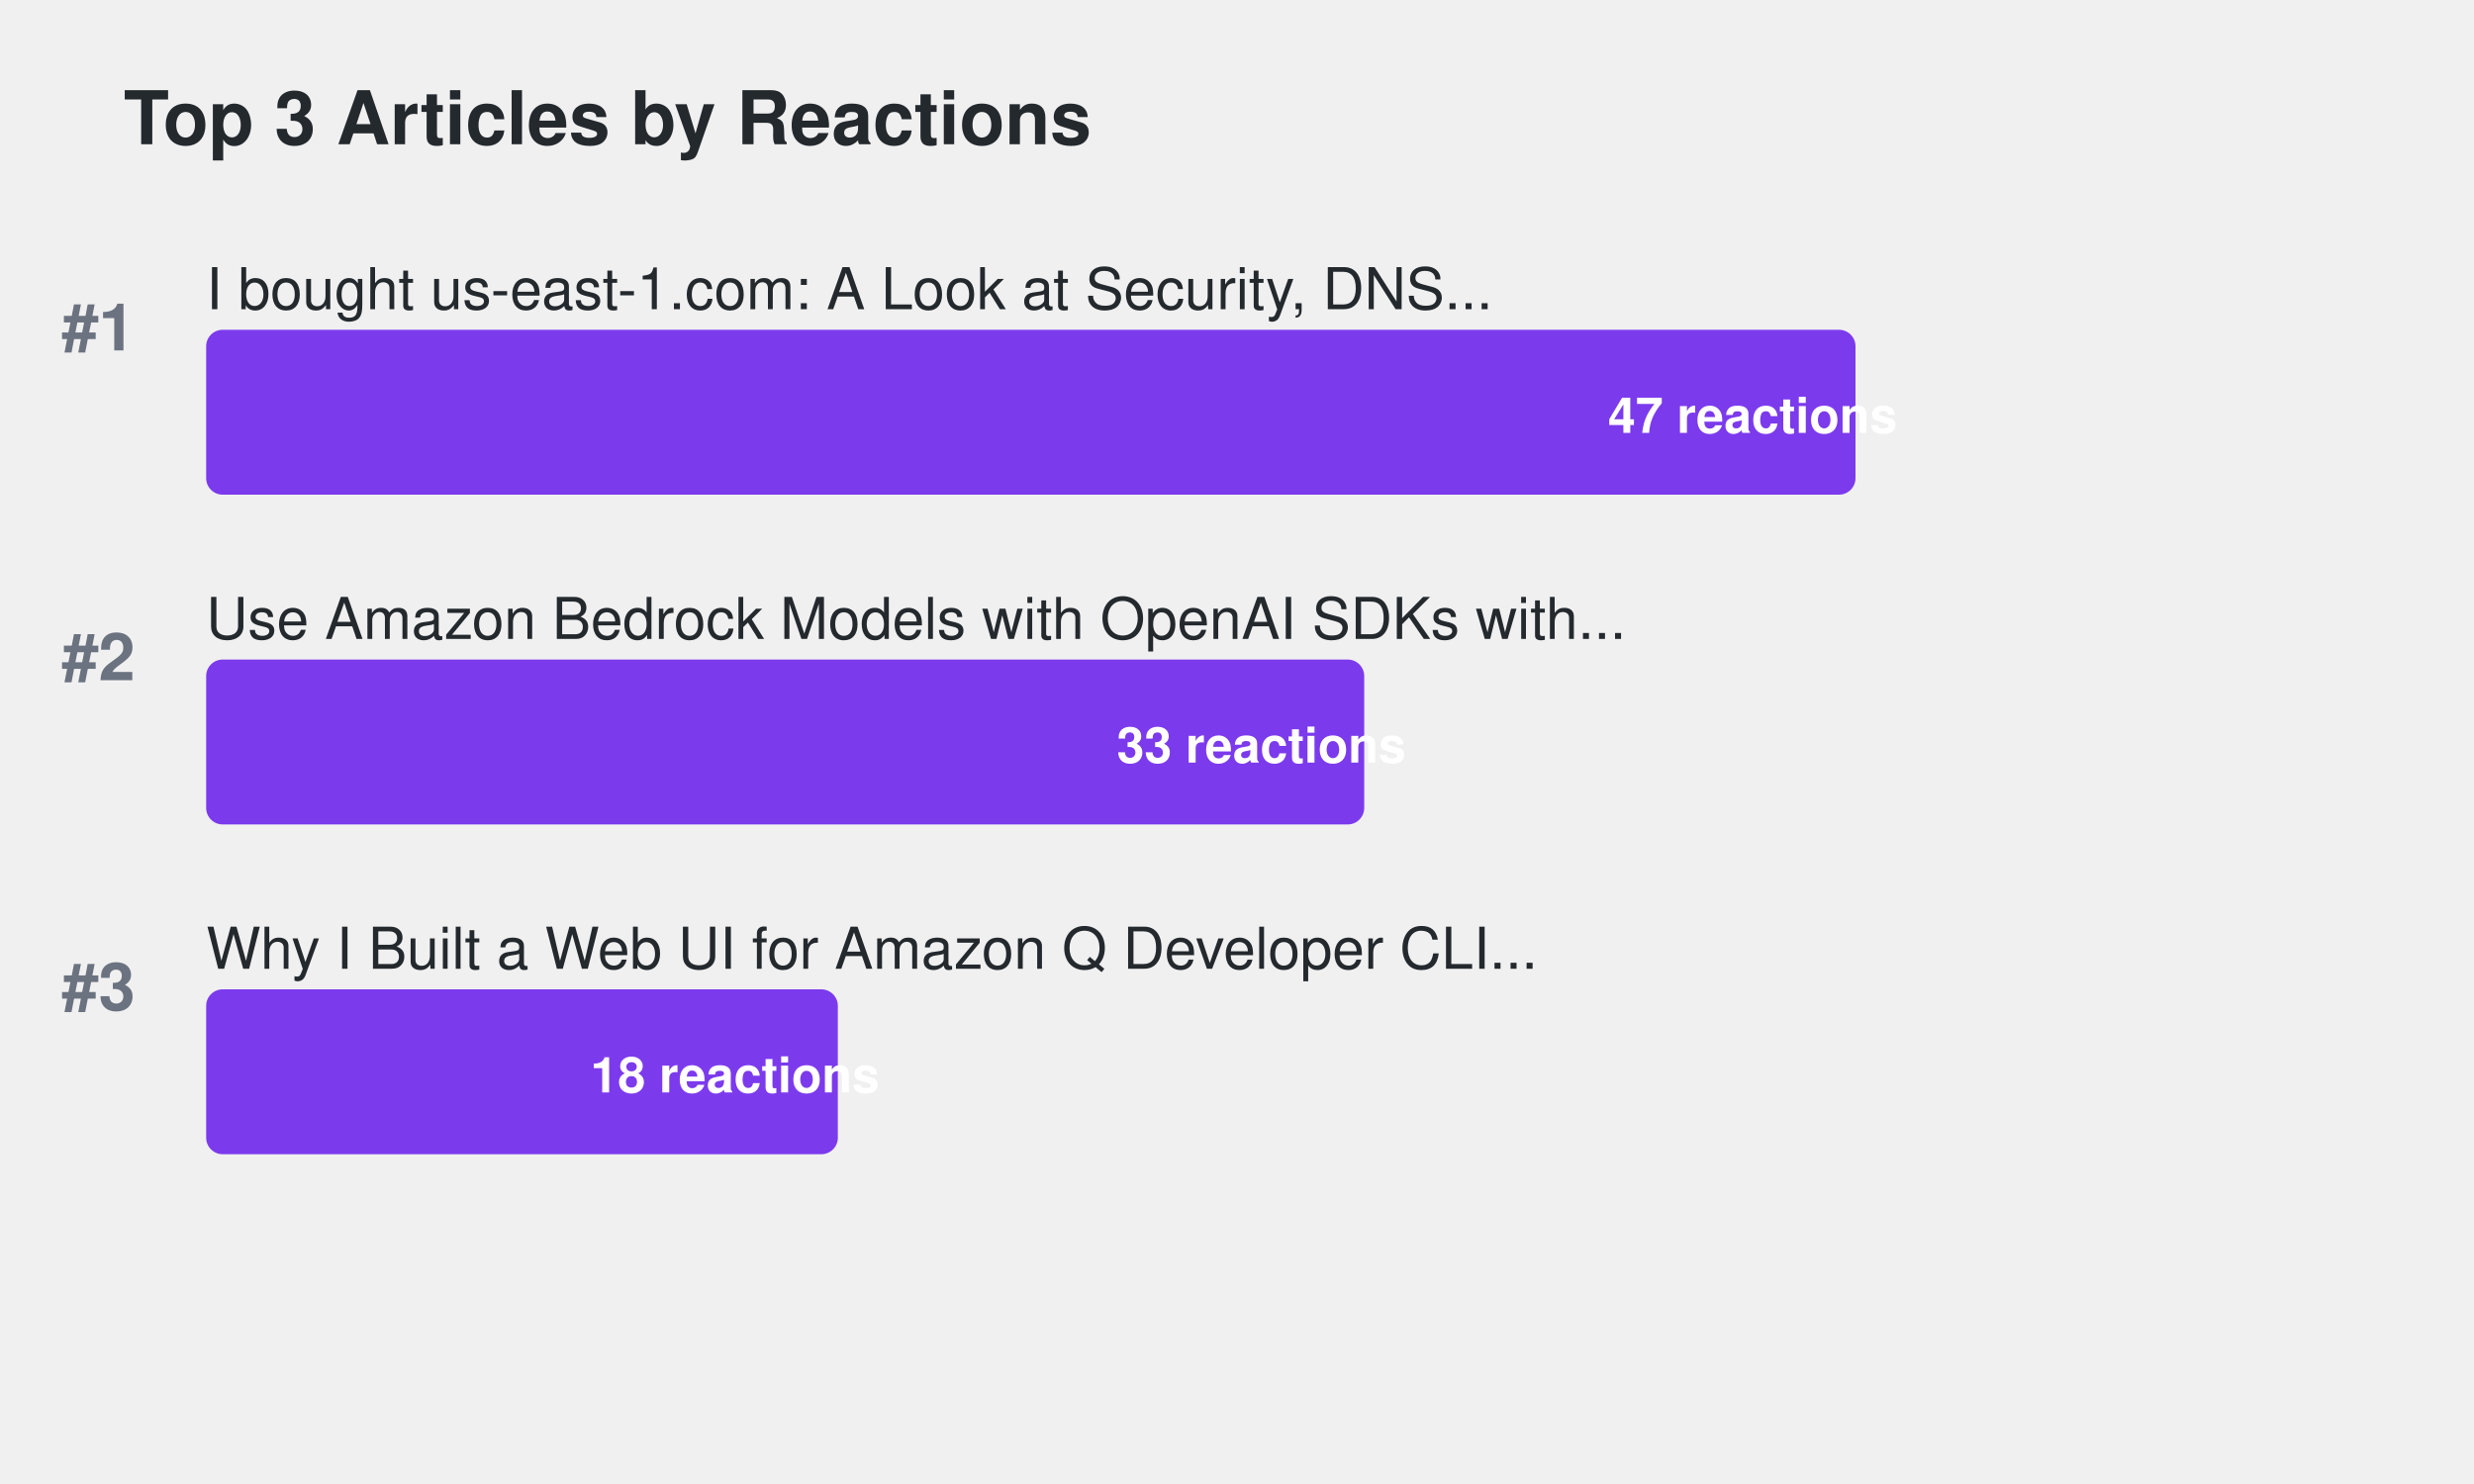
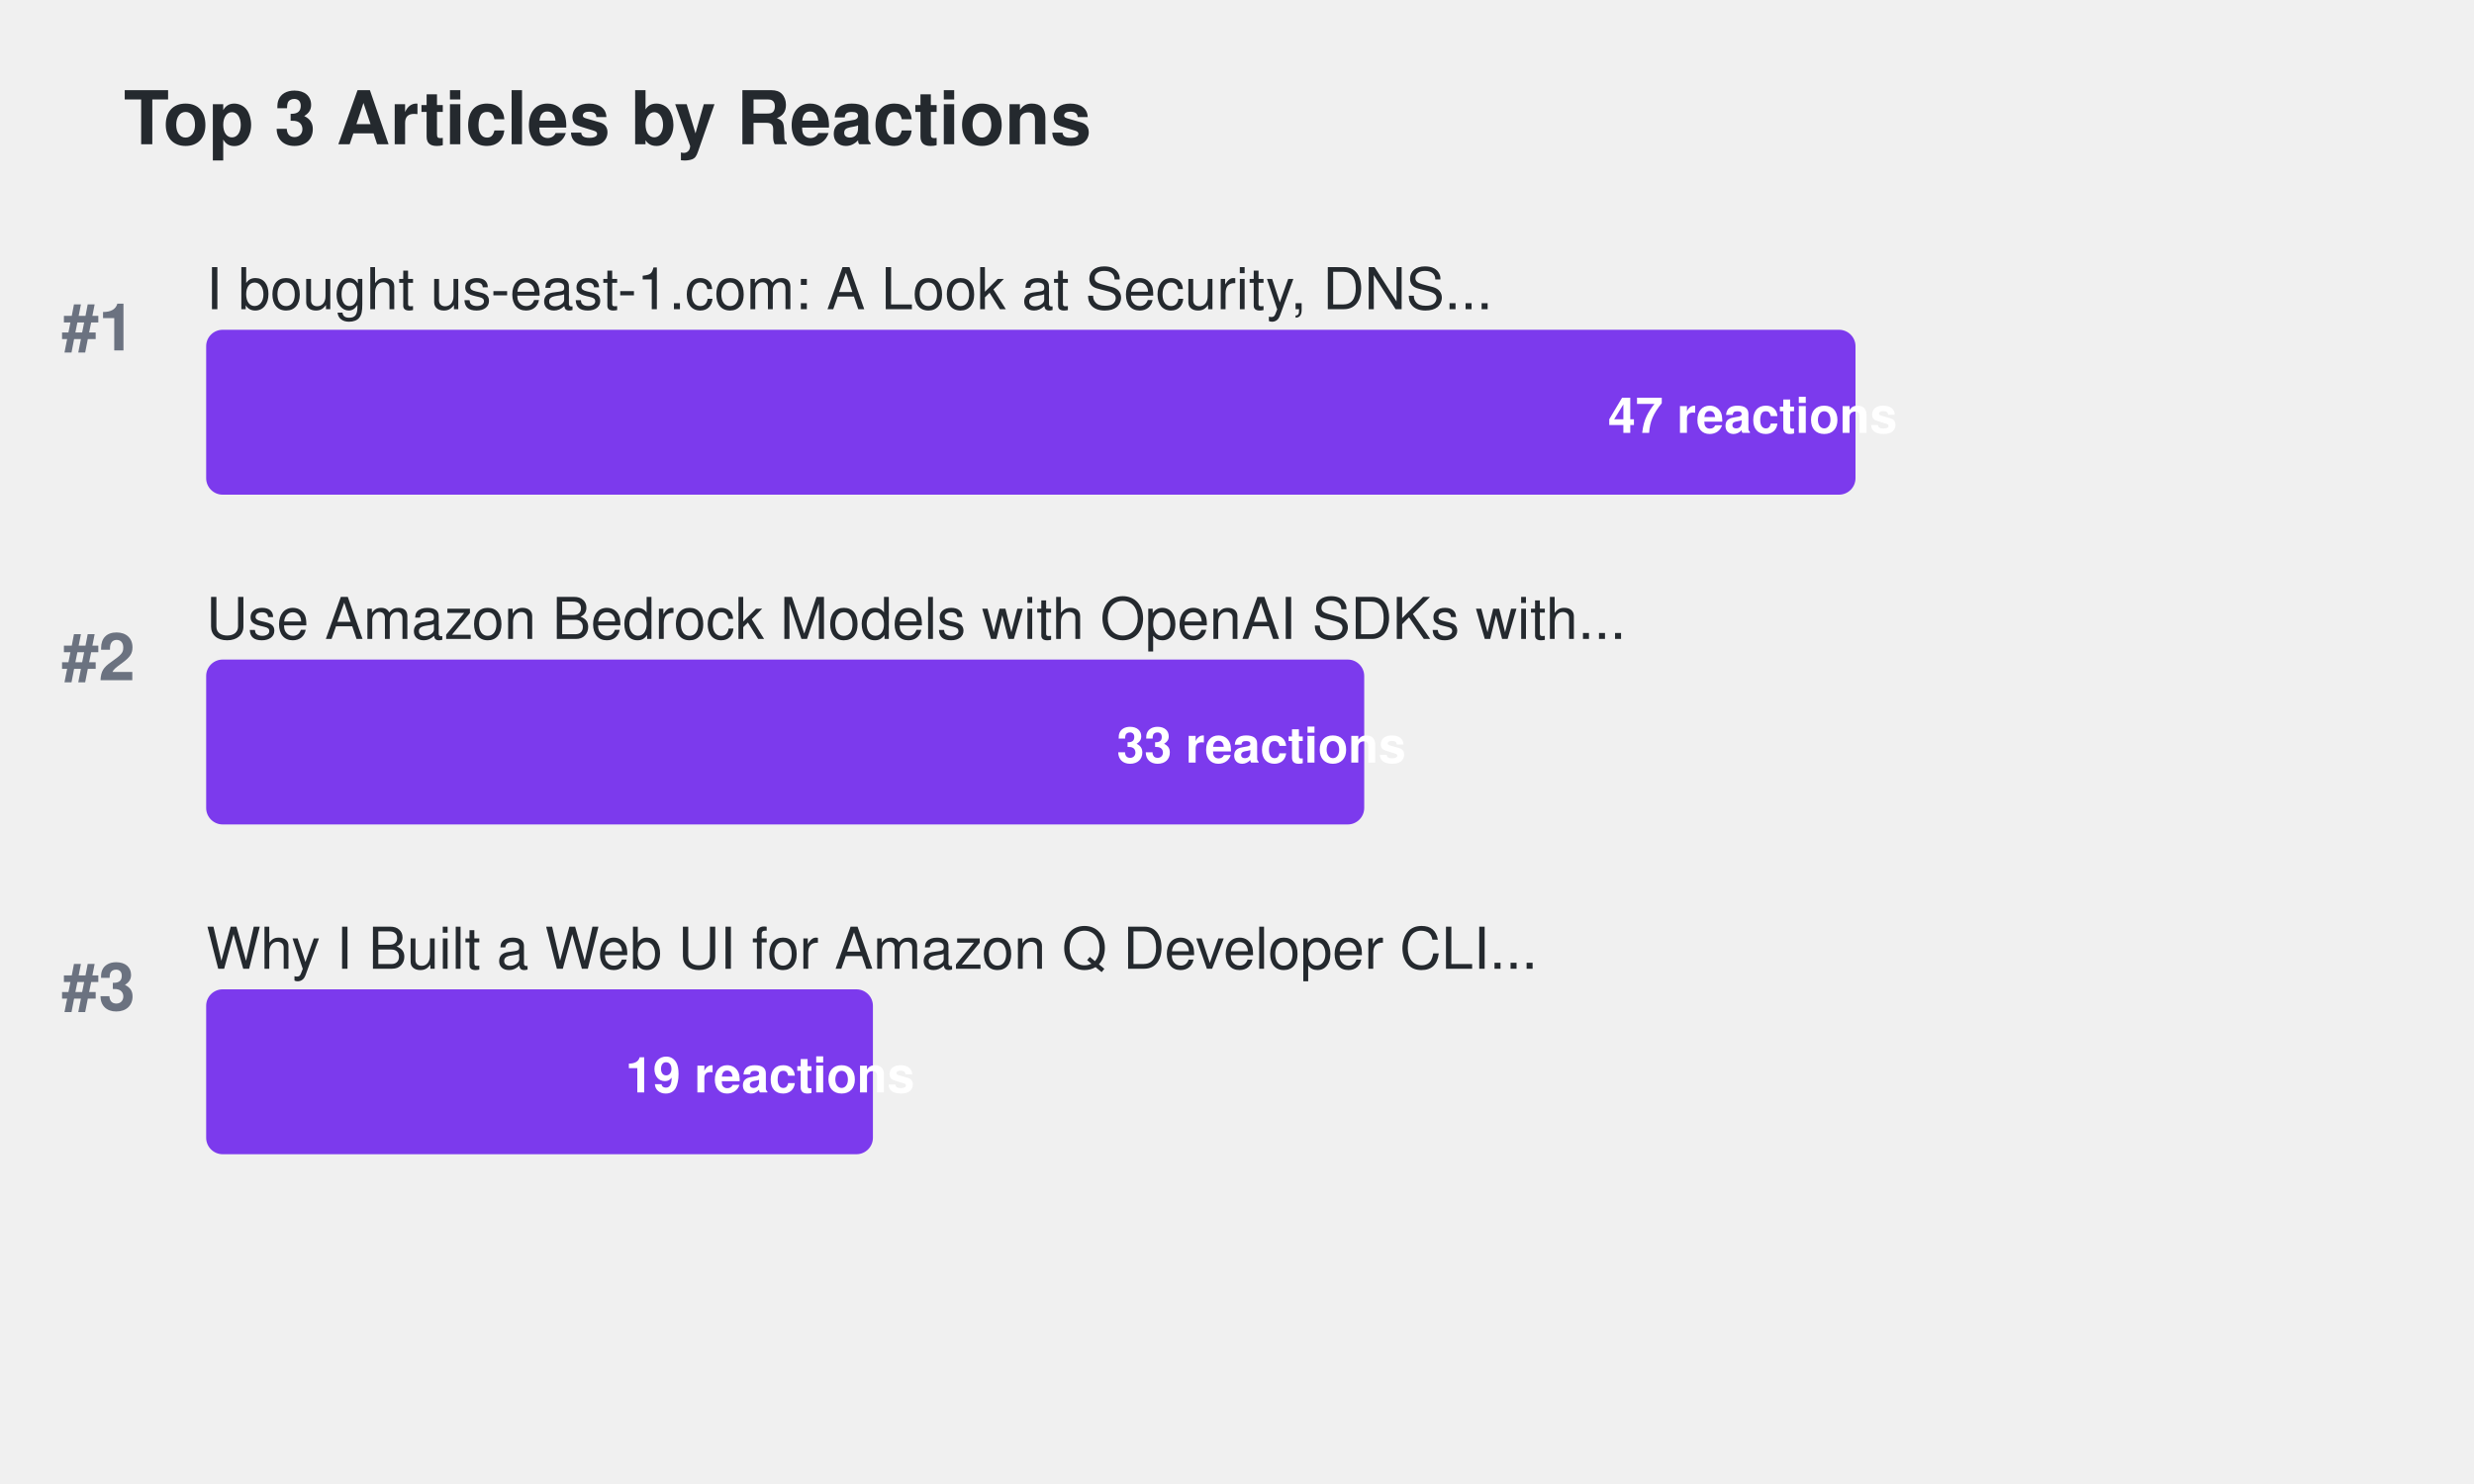
<svg xmlns="http://www.w3.org/2000/svg" width="600" height="360">
  <defs>
    <style>
.title { font-family: -apple-system, BlinkMacSystemFont, "Segoe UI", Helvetica, Arial, sans-serif; font-size: 18px; font-weight: 600; fill: #24292e; }
.article-title { font-family: -apple-system, BlinkMacSystemFont, "Segoe UI", Helvetica, Arial, sans-serif; font-size: 14px; font-weight: 500; fill: #24292e; }
.metric-value { font-family: -apple-system, BlinkMacSystemFont, "Segoe UI", Helvetica, Arial, sans-serif; font-size: 12px; font-weight: 600; fill: #ffffff; }
.rank { font-family: -apple-system, BlinkMacSystemFont, "Segoe UI", Helvetica, Arial, sans-serif; font-size: 16px; font-weight: 700; fill: #6b7280; }
.bar { rx: 4; ry: 4; }
.bar:hover { opacity: 0.8; cursor: pointer; }
a { text-decoration: none; }
a:hover .article-title { fill: #0969da; text-decoration: underline; }
a:hover .bar { opacity: 0.9; }
</style>
  </defs>
  <text x="30" y="35" class="title">Top 3 Articles by Reactions</text>
  <text x="15" y="85" class="rank">#1</text>
  <a href="https://dev.to/aws-builders/i-bought-us-east-1com-a-look-at-security-dns-traffic-and-protecting-aws-users-15ng" target="_blank">
    <text x="50" y="75" class="article-title">I bought us-east-1.com: A Look at Security, DNS...</text>
    <rect x="50" y="80" width="400.0" height="40" fill="#7c3aed" class="bar">
</rect>
    <text x="390.0" y="105" class="metric-value" fill="#ffffff">47 reactions</text>
  </a>
  <text x="15" y="165" class="rank">#2</text>
  <a href="https://dev.to/aws-builders/use-amazon-bedrock-models-via-an-openai-api-compatible-serverless-endpoint-now-without-fixed-cost-5hf5" target="_blank">
    <text x="50" y="155" class="article-title">Use Amazon Bedrock Models with OpenAI SDKs with...</text>
    <rect x="50" y="160" width="280.851" height="40" fill="#7c3aed" class="bar">
</rect>
    <text x="270.851" y="185" class="metric-value" fill="#ffffff">33 reactions</text>
  </a>
  <text x="15" y="245" class="rank">#3</text>
  <a href="https://dev.to/aws-builders/why-i-built-a-web-ui-for-amazon-q-developer-cli-and-how-i-vibe-coded-it-54d6" target="_blank">
    <text x="50" y="235" class="article-title">Why I Built a Web UI for Amazon Q Developer CLI...</text>
-     <rect x="50" y="240" width="153.191" height="40" fill="#7c3aed" class="bar">
+     <rect x="50" y="240" width="161.702" height="40" fill="#7c3aed" class="bar">
</rect>
-     <text x="143.191" y="265" class="metric-value" fill="#ffffff">18 reactions</text>
+     <text x="151.702" y="265" class="metric-value" fill="#ffffff">19 reactions</text>
  </a>
</svg>
